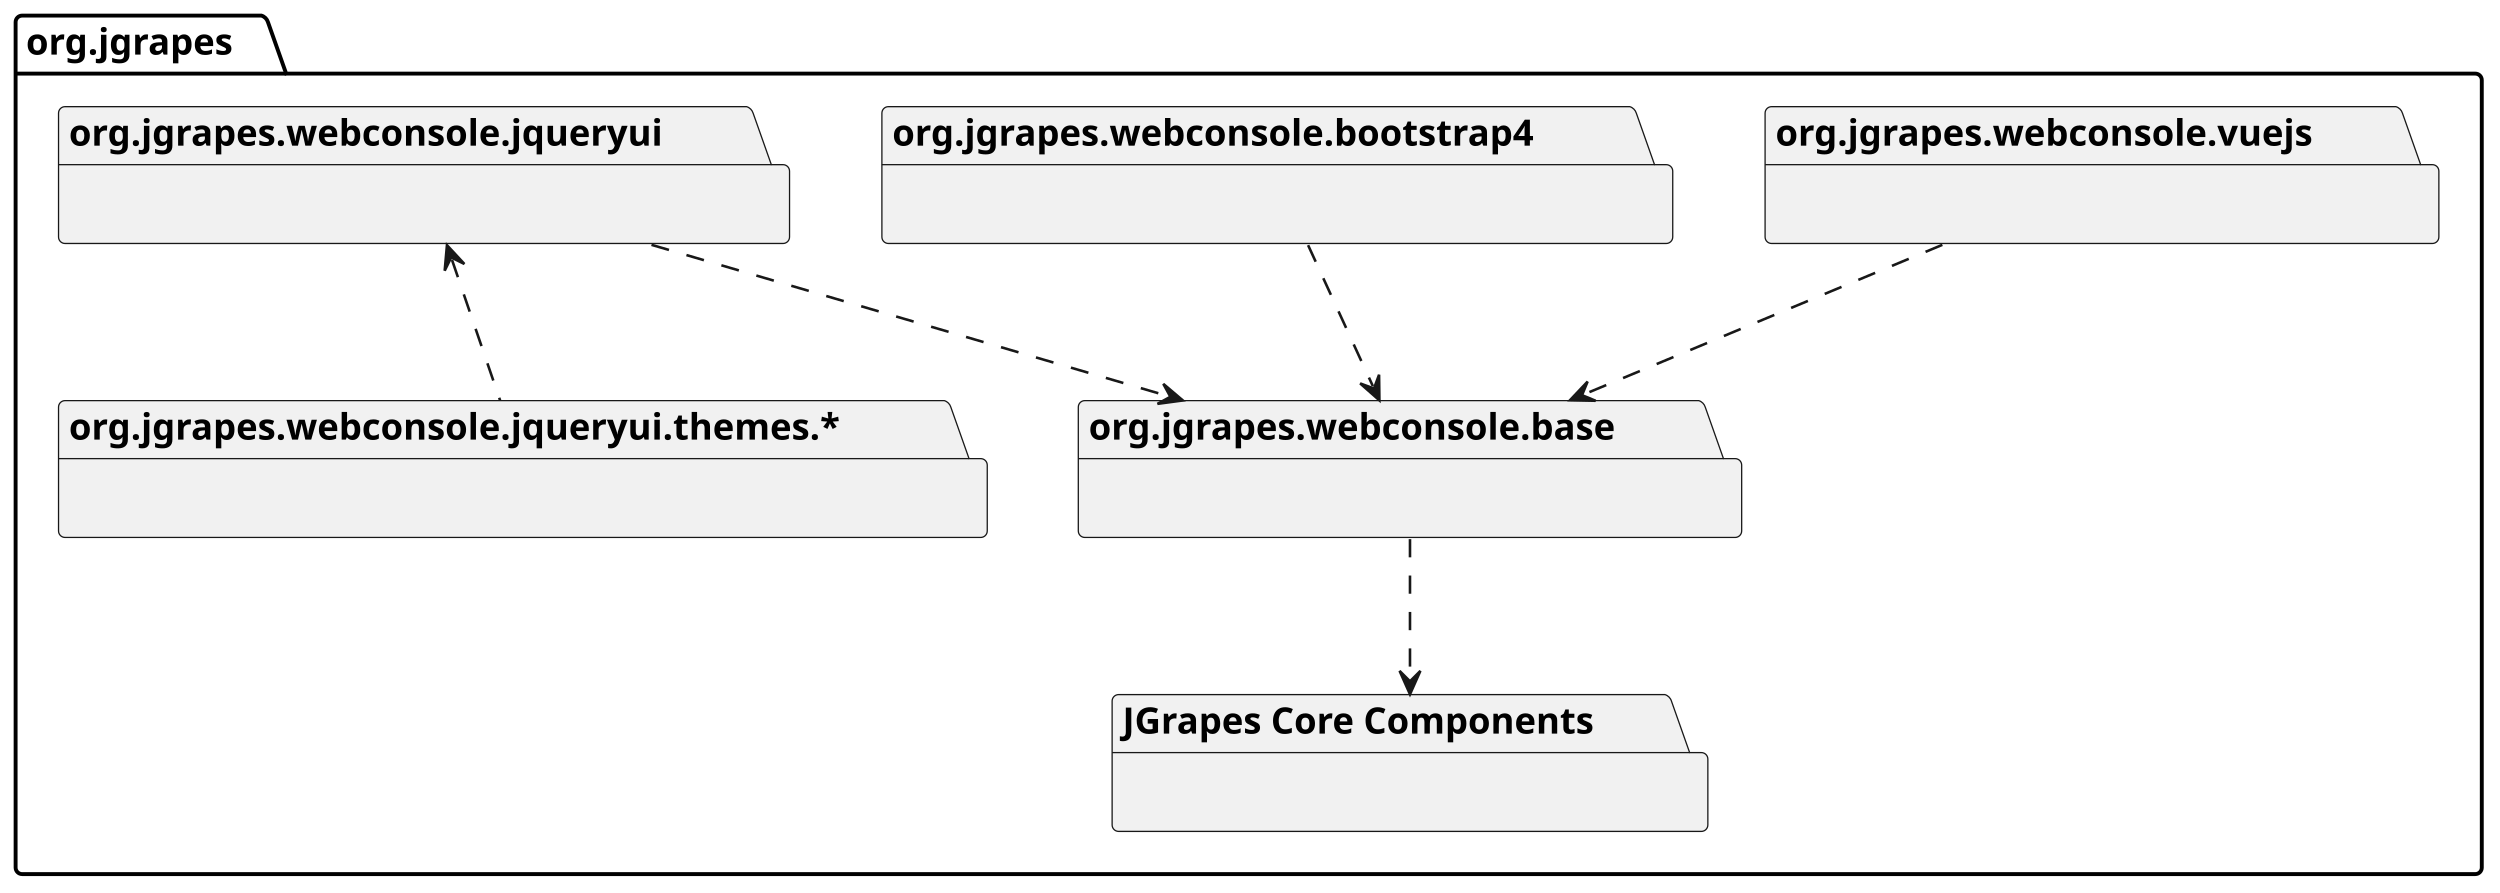
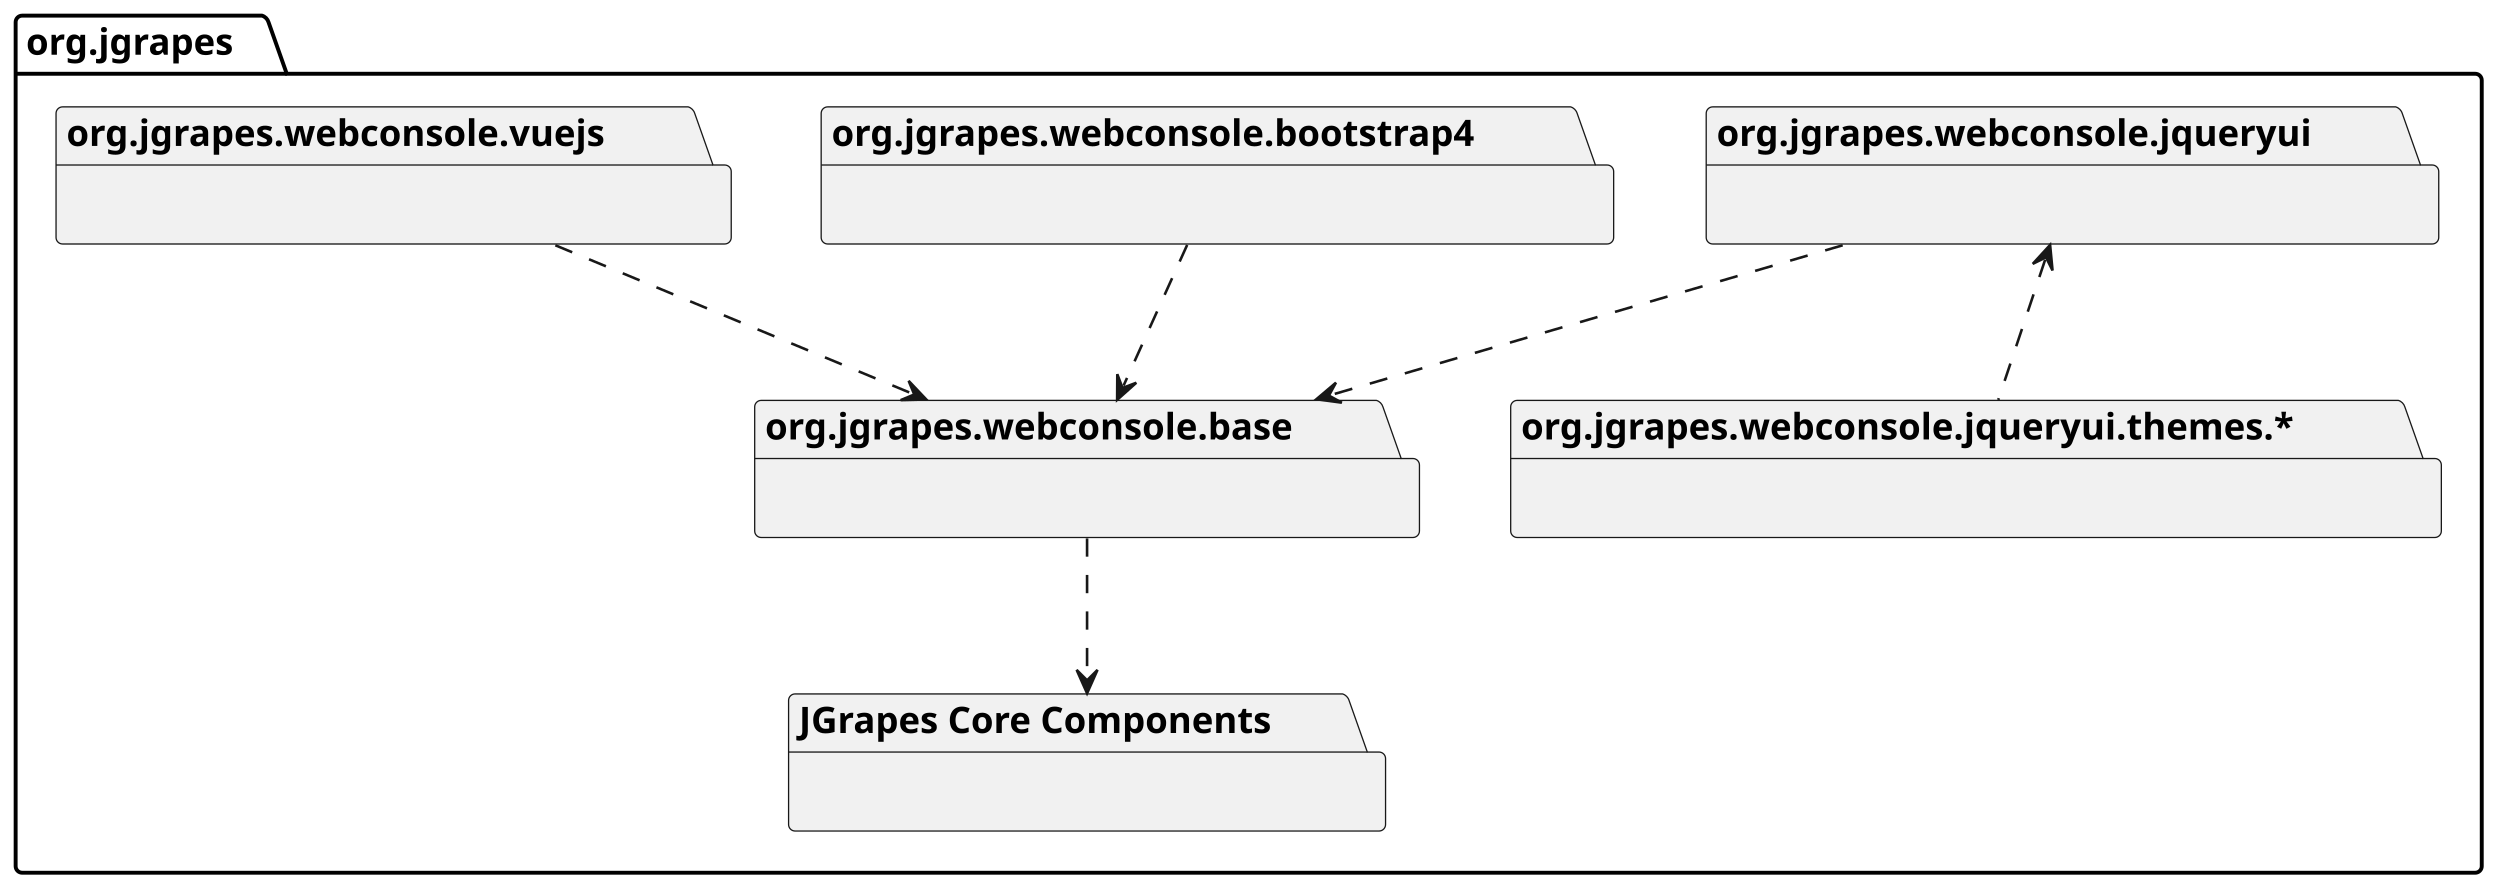
- <svg xmlns="http://www.w3.org/2000/svg" xmlns:xlink="http://www.w3.org/1999/xlink" contentStyleType="text/css" height="343px" preserveAspectRatio="none" style="width:961px;height:343px;background:#FFFFFF;" version="1.1" viewBox="0 0 961 343" width="961px" zoomAndPan="magnify">
+ <svg xmlns="http://www.w3.org/2000/svg" xmlns:xlink="http://www.w3.org/1999/xlink" contentStyleType="text/css" height="341px" preserveAspectRatio="none" style="width:959px;height:341px;background:#FFFFFF;" version="1.1" viewBox="0 0 959 341" width="959px" zoomAndPan="magnify">
  <defs />
  <g>
    <g id="cluster_org.jgrapes">
-       <path d="M8.5,6 L100.5,6 A3.75,3.75 0 0 1 103,8.5 L110,28.297 L951.5,28.297 A2.5,2.5 0 0 1 954,30.797 L954,333.5 A2.5,2.5 0 0 1 951.5,336 L8.5,336 A2.5,2.5 0 0 1 6,333.5 L6,8.5 A2.5,2.5 0 0 1 8.5,6 " fill="none" style="stroke:#000000;stroke-width:1.5;" />
+       <path d="M8.5,6 L100.5,6 A3.75,3.75 0 0 1 103,8.5 L110,28.297 L949.5,28.297 A2.5,2.5 0 0 1 952,30.797 L952,332.28 A2.5,2.5 0 0 1 949.5,334.78 L8.5,334.78 A2.5,2.5 0 0 1 6,332.28 L6,8.5 A2.5,2.5 0 0 1 8.5,6 " fill="none" style="stroke:#000000;stroke-width:1.5;" />
      <line style="stroke:#000000;stroke-width:1.5;" x1="6" x2="110" y1="28.297" y2="28.297" />
      <text fill="#000000" font-family="sans-serif" font-size="14" font-weight="bold" lengthAdjust="spacing" textLength="91" x="10" y="20.995">org.jgrapes</text>
    </g>
-     <path d="M430,267 L640,267 A3.75,3.75 0 0 1 642.5,269.5 L649.5,289.297 L654,289.297 A2.5,2.5 0 0 1 656.5,291.797 L656.5,317.094 A2.5,2.5 0 0 1 654,319.594 L430,319.594 A2.5,2.5 0 0 1 427.5,317.094 L427.5,269.5 A2.5,2.5 0 0 1 430,267 " fill="#F1F1F1" style="stroke:#181818;stroke-width:0.5;" />
-     <line style="stroke:#181818;stroke-width:0.5;" x1="427.5" x2="649.5" y1="289.297" y2="289.297" />
-     <text fill="#000000" font-family="sans-serif" font-size="14" font-weight="bold" lengthAdjust="spacing" textLength="209" x="431.5" y="281.995">JGrapes Core Components</text>
+     <path d="M305,266.19 L515,266.19 A3.75,3.75 0 0 1 517.5,268.69 L524.5,288.487 L529,288.487 A2.5,2.5 0 0 1 531.5,290.987 L531.5,316.284 A2.5,2.5 0 0 1 529,318.784 L305,318.784 A2.5,2.5 0 0 1 302.5,316.284 L302.5,268.69 A2.5,2.5 0 0 1 305,266.19 " fill="#F1F1F1" style="stroke:#181818;stroke-width:0.5;" />
+     <line style="stroke:#181818;stroke-width:0.5;" x1="302.5" x2="524.5" y1="288.487" y2="288.487" />
+     <text fill="#000000" font-family="sans-serif" font-size="14" font-weight="bold" lengthAdjust="spacing" textLength="209" x="306.5" y="281.185">JGrapes Core Components</text>
    <a href="../../webconsole/base/package-summary.html#package.description" target="_parent" title="../../webconsole/base/package-summary.html#package.description" xlink:actuate="onRequest" xlink:href="../../webconsole/base/package-summary.html#package.description" xlink:show="new" xlink:title="../../webconsole/base/package-summary.html#package.description" xlink:type="simple">
-       <path d="M417,154 L653,154 A3.75,3.75 0 0 1 655.5,156.5 L662.5,176.297 L667,176.297 A2.5,2.5 0 0 1 669.5,178.797 L669.5,204.094 A2.5,2.5 0 0 1 667,206.594 L417,206.594 A2.5,2.5 0 0 1 414.5,204.094 L414.5,156.5 A2.5,2.5 0 0 1 417,154 " fill="#F1F1F1" style="stroke:#181818;stroke-width:0.5;" />
-       <line style="stroke:#181818;stroke-width:0.5;" x1="414.5" x2="662.5" y1="176.297" y2="176.297" />
-       <text fill="#000000" font-family="sans-serif" font-size="14" font-weight="bold" lengthAdjust="spacing" textLength="235" x="418.5" y="168.995">org.jgrapes.webconsole.base</text>
+       <path d="M292,153.59 L528,153.59 A3.75,3.75 0 0 1 530.5,156.09 L537.5,175.887 L542,175.887 A2.5,2.5 0 0 1 544.5,178.387 L544.5,203.684 A2.5,2.5 0 0 1 542,206.184 L292,206.184 A2.5,2.5 0 0 1 289.5,203.684 L289.5,156.09 A2.5,2.5 0 0 1 292,153.59 " fill="#F1F1F1" style="stroke:#181818;stroke-width:0.5;" />
+       <line style="stroke:#181818;stroke-width:0.5;" x1="289.5" x2="537.5" y1="175.887" y2="175.887" />
+       <text fill="#000000" font-family="sans-serif" font-size="14" font-weight="bold" lengthAdjust="spacing" textLength="235" x="293.5" y="168.585">org.jgrapes.webconsole.base</text>
    </a>
    <a href="../../webconsole/vuejs/package-summary.html#package.description" target="_parent" title="../../webconsole/vuejs/package-summary.html#package.description" xlink:actuate="onRequest" xlink:href="../../webconsole/vuejs/package-summary.html#package.description" xlink:show="new" xlink:title="../../webconsole/vuejs/package-summary.html#package.description" xlink:type="simple">
-       <path d="M681,41 L921,41 A3.75,3.75 0 0 1 923.5,43.5 L930.5,63.297 L935,63.297 A2.5,2.5 0 0 1 937.5,65.797 L937.5,91.094 A2.5,2.5 0 0 1 935,93.594 L681,93.594 A2.5,2.5 0 0 1 678.5,91.094 L678.5,43.5 A2.5,2.5 0 0 1 681,41 " fill="#F1F1F1" style="stroke:#181818;stroke-width:0.5;" />
-       <line style="stroke:#181818;stroke-width:0.5;" x1="678.5" x2="930.5" y1="63.297" y2="63.297" />
-       <text fill="#000000" font-family="sans-serif" font-size="14" font-weight="bold" lengthAdjust="spacing" textLength="239" x="682.5" y="55.995">org.jgrapes.webconsole.vuejs</text>
+       <path d="M24,41 L264,41 A3.75,3.75 0 0 1 266.5,43.5 L273.5,63.297 L278,63.297 A2.5,2.5 0 0 1 280.5,65.797 L280.5,91.094 A2.5,2.5 0 0 1 278,93.594 L24,93.594 A2.5,2.5 0 0 1 21.5,91.094 L21.5,43.5 A2.5,2.5 0 0 1 24,41 " fill="#F1F1F1" style="stroke:#181818;stroke-width:0.5;" />
+       <line style="stroke:#181818;stroke-width:0.5;" x1="21.5" x2="273.5" y1="63.297" y2="63.297" />
+       <text fill="#000000" font-family="sans-serif" font-size="14" font-weight="bold" lengthAdjust="spacing" textLength="239" x="25.5" y="55.995">org.jgrapes.webconsole.vuejs</text>
    </a>
    <a href="../../webconsole/bootstrap4/package-summary.html#package.description" target="_parent" title="../../webconsole/bootstrap4/package-summary.html#package.description" xlink:actuate="onRequest" xlink:href="../../webconsole/bootstrap4/package-summary.html#package.description" xlink:show="new" xlink:title="../../webconsole/bootstrap4/package-summary.html#package.description" xlink:type="simple">
-       <path d="M341.5,41 L626.5,41 A3.75,3.75 0 0 1 629,43.5 L636,63.297 L640.5,63.297 A2.5,2.5 0 0 1 643,65.797 L643,91.094 A2.5,2.5 0 0 1 640.5,93.594 L341.5,93.594 A2.5,2.5 0 0 1 339,91.094 L339,43.5 A2.5,2.5 0 0 1 341.5,41 " fill="#F1F1F1" style="stroke:#181818;stroke-width:0.5;" />
-       <line style="stroke:#181818;stroke-width:0.5;" x1="339" x2="636" y1="63.297" y2="63.297" />
-       <text fill="#000000" font-family="sans-serif" font-size="14" font-weight="bold" lengthAdjust="spacing" textLength="284" x="343" y="55.995">org.jgrapes.webconsole.bootstrap4</text>
+       <path d="M317.5,41 L602.5,41 A3.75,3.75 0 0 1 605,43.5 L612,63.297 L616.5,63.297 A2.5,2.5 0 0 1 619,65.797 L619,91.094 A2.5,2.5 0 0 1 616.5,93.594 L317.5,93.594 A2.5,2.5 0 0 1 315,91.094 L315,43.5 A2.5,2.5 0 0 1 317.5,41 " fill="#F1F1F1" style="stroke:#181818;stroke-width:0.5;" />
+       <line style="stroke:#181818;stroke-width:0.5;" x1="315" x2="612" y1="63.297" y2="63.297" />
+       <text fill="#000000" font-family="sans-serif" font-size="14" font-weight="bold" lengthAdjust="spacing" textLength="284" x="319" y="55.995">org.jgrapes.webconsole.bootstrap4</text>
    </a>
    <a href="../../webconsole/jqueryui/package-summary.html#package.description" target="_parent" title="../../webconsole/jqueryui/package-summary.html#package.description" xlink:actuate="onRequest" xlink:href="../../webconsole/jqueryui/package-summary.html#package.description" xlink:show="new" xlink:title="../../webconsole/jqueryui/package-summary.html#package.description" xlink:type="simple">
-       <path d="M25,41 L287,41 A3.75,3.75 0 0 1 289.5,43.5 L296.5,63.297 L301,63.297 A2.5,2.5 0 0 1 303.5,65.797 L303.5,91.094 A2.5,2.5 0 0 1 301,93.594 L25,93.594 A2.5,2.5 0 0 1 22.5,91.094 L22.5,43.5 A2.5,2.5 0 0 1 25,41 " fill="#F1F1F1" style="stroke:#181818;stroke-width:0.5;" />
-       <line style="stroke:#181818;stroke-width:0.5;" x1="22.5" x2="296.5" y1="63.297" y2="63.297" />
-       <text fill="#000000" font-family="sans-serif" font-size="14" font-weight="bold" lengthAdjust="spacing" textLength="261" x="26.5" y="55.995">org.jgrapes.webconsole.jqueryui</text>
+       <path d="M657,41 L919,41 A3.75,3.75 0 0 1 921.5,43.5 L928.5,63.297 L933,63.297 A2.5,2.5 0 0 1 935.5,65.797 L935.5,91.094 A2.5,2.5 0 0 1 933,93.594 L657,93.594 A2.5,2.5 0 0 1 654.5,91.094 L654.5,43.5 A2.5,2.5 0 0 1 657,41 " fill="#F1F1F1" style="stroke:#181818;stroke-width:0.5;" />
+       <line style="stroke:#181818;stroke-width:0.5;" x1="654.5" x2="928.5" y1="63.297" y2="63.297" />
+       <text fill="#000000" font-family="sans-serif" font-size="14" font-weight="bold" lengthAdjust="spacing" textLength="261" x="658.5" y="55.995">org.jgrapes.webconsole.jqueryui</text>
    </a>
-     <path d="M25,154 L363,154 A3.75,3.75 0 0 1 365.5,156.5 L372.5,176.297 L377,176.297 A2.5,2.5 0 0 1 379.5,178.797 L379.5,204.094 A2.5,2.5 0 0 1 377,206.594 L25,206.594 A2.5,2.5 0 0 1 22.5,204.094 L22.5,156.5 A2.5,2.5 0 0 1 25,154 " fill="#F1F1F1" style="stroke:#181818;stroke-width:0.5;" />
-     <line style="stroke:#181818;stroke-width:0.5;" x1="22.5" x2="372.5" y1="176.297" y2="176.297" />
-     <text fill="#000000" font-family="sans-serif" font-size="14" font-weight="bold" lengthAdjust="spacing" textLength="337" x="26.5" y="168.995">org.jgrapes.webconsole.jqueryui.themes.*</text>
+     <path d="M582,153.59 L920,153.59 A3.75,3.75 0 0 1 922.5,156.09 L929.5,175.887 L934,175.887 A2.5,2.5 0 0 1 936.5,178.387 L936.5,203.684 A2.5,2.5 0 0 1 934,206.184 L582,206.184 A2.5,2.5 0 0 1 579.5,203.684 L579.5,156.09 A2.5,2.5 0 0 1 582,153.59 " fill="#F1F1F1" style="stroke:#181818;stroke-width:0.5;" />
+     <line style="stroke:#181818;stroke-width:0.5;" x1="579.5" x2="929.5" y1="175.887" y2="175.887" />
+     <text fill="#000000" font-family="sans-serif" font-size="14" font-weight="bold" lengthAdjust="spacing" textLength="337" x="583.5" y="168.585">org.jgrapes.webconsole.jqueryui.themes.*</text>
    <g id="link_org.jgrapes.webconsole.base_JGrapes Core Components">
-       <path codeLine="28" d="M542,207.24 C542,225.18 542,242.99 542,260.89 " fill="none" id="org.jgrapes.webconsole.base-to-JGrapes Core Components" style="stroke:#181818;stroke-width:1.0;stroke-dasharray:7.0,7.0;" />
-       <polygon fill="#181818" points="542,266.89,546,257.89,542,261.89,538,257.89,542,266.89" style="stroke:#181818;stroke-width:1.0;" />
+       <path codeLine="28" d="M417,206.54 C417,224.41 417,242.14 417,259.97 " fill="none" id="org.jgrapes.webconsole.base-to-JGrapes Core Components" style="stroke:#181818;stroke-width:1.0;stroke-dasharray:7.0,7.0;" />
+       <polygon fill="#181818" points="417,265.97,421,256.97,417,260.97,413,256.97,417,265.97" style="stroke:#181818;stroke-width:1.0;" />
    </g>
    <g id="link_org.jgrapes.webconsole.jqueryui_org.jgrapes.webconsole.base">
-       <path codeLine="29" d="M250.43,94.11 C311.75,112.06 387.632,134.294 448.932,152.244 " fill="none" id="org.jgrapes.webconsole.jqueryui-to-org.jgrapes.webconsole.base" style="stroke:#181818;stroke-width:1.0;stroke-dasharray:7.0,7.0;" />
-       <polygon fill="#181818" points="454.69,153.93,447.177,147.562,449.892,152.525,444.929,155.24,454.69,153.93" style="stroke:#181818;stroke-width:1.0;" />
+       <path codeLine="29" d="M706.85,94.09 C646.1,111.86 571.439,133.706 510.719,151.466 " fill="none" id="org.jgrapes.webconsole.jqueryui-to-org.jgrapes.webconsole.base" style="stroke:#181818;stroke-width:1.0;stroke-dasharray:7.0,7.0;" />
+       <polygon fill="#181818" points="504.96,153.15,514.721,154.463,509.759,151.746,512.475,146.784,504.96,153.15" style="stroke:#181818;stroke-width:1.0;" />
    </g>
    <g id="link_org.jgrapes.webconsole.jqueryui_org.jgrapes.webconsole.jqueryui.themes.*">
-       <path codeLine="30" d="M173.753,99.917 C179.893,117.857 186.11,135.99 192.23,153.89 " fill="none" id="org.jgrapes.webconsole.jqueryui-backto-org.jgrapes.webconsole.jqueryui.themes.*" style="stroke:#181818;stroke-width:1.0;stroke-dasharray:7.0,7.0;" />
-       <polygon fill="#181818" points="171.81,94.24,170.94,104.05,173.429,98.971,178.509,101.46,171.81,94.24" style="stroke:#181818;stroke-width:1.0;" />
+       <path codeLine="30" d="M784.515,99.639 C778.535,117.499 772.5,135.54 766.54,153.38 " fill="none" id="org.jgrapes.webconsole.jqueryui-backto-org.jgrapes.webconsole.jqueryui.themes.*" style="stroke:#181818;stroke-width:1.0;stroke-dasharray:7.0,7.0;" />
+       <polygon fill="#181818" points="786.42,93.95,779.769,101.214,784.832,98.691,787.356,103.754,786.42,93.95" style="stroke:#181818;stroke-width:1.0;" />
    </g>
    <g id="link_org.jgrapes.webconsole.bootstrap4_org.jgrapes.webconsole.base">
-       <path codeLine="31" d="M502.83,94.24 C511.07,112.18 519.504,130.539 527.734,148.439 " fill="none" id="org.jgrapes.webconsole.bootstrap4-to-org.jgrapes.webconsole.base" style="stroke:#181818;stroke-width:1.0;stroke-dasharray:7.0,7.0;" />
-       <polygon fill="#181818" points="530.24,153.89,530.115,144.042,528.151,149.347,522.846,147.384,530.24,153.89" style="stroke:#181818;stroke-width:1.0;" />
+       <path codeLine="31" d="M455.4,93.95 C447.33,111.81 439.073,130.073 431.003,147.913 " fill="none" id="org.jgrapes.webconsole.bootstrap4-to-org.jgrapes.webconsole.base" style="stroke:#181818;stroke-width:1.0;stroke-dasharray:7.0,7.0;" />
+       <polygon fill="#181818" points="428.53,153.38,435.884,146.828,430.591,148.824,428.595,143.531,428.53,153.38" style="stroke:#181818;stroke-width:1.0;" />
    </g>
    <g id="link_org.jgrapes.webconsole.vuejs_org.jgrapes.webconsole.base">
-       <path codeLine="32" d="M746.64,94.11 C703.68,112.03 652.047,133.58 609.047,151.52 " fill="none" id="org.jgrapes.webconsole.vuejs-to-org.jgrapes.webconsole.base" style="stroke:#181818;stroke-width:1.0;stroke-dasharray:7.0,7.0;" />
-       <polygon fill="#181818" points="603.51,153.83,613.356,154.056,608.125,151.905,610.276,146.673,603.51,153.83" style="stroke:#181818;stroke-width:1.0;" />
+       <path codeLine="32" d="M213.03,94.09 C255.86,111.89 307.04,133.166 349.79,150.946 " fill="none" id="org.jgrapes.webconsole.vuejs-to-org.jgrapes.webconsole.base" style="stroke:#181818;stroke-width:1.0;stroke-dasharray:7.0,7.0;" />
+       <polygon fill="#181818" points="355.33,153.25,348.556,146.101,350.713,151.33,345.484,153.487,355.33,153.25" style="stroke:#181818;stroke-width:1.0;" />
    </g>
  </g>
</svg>
